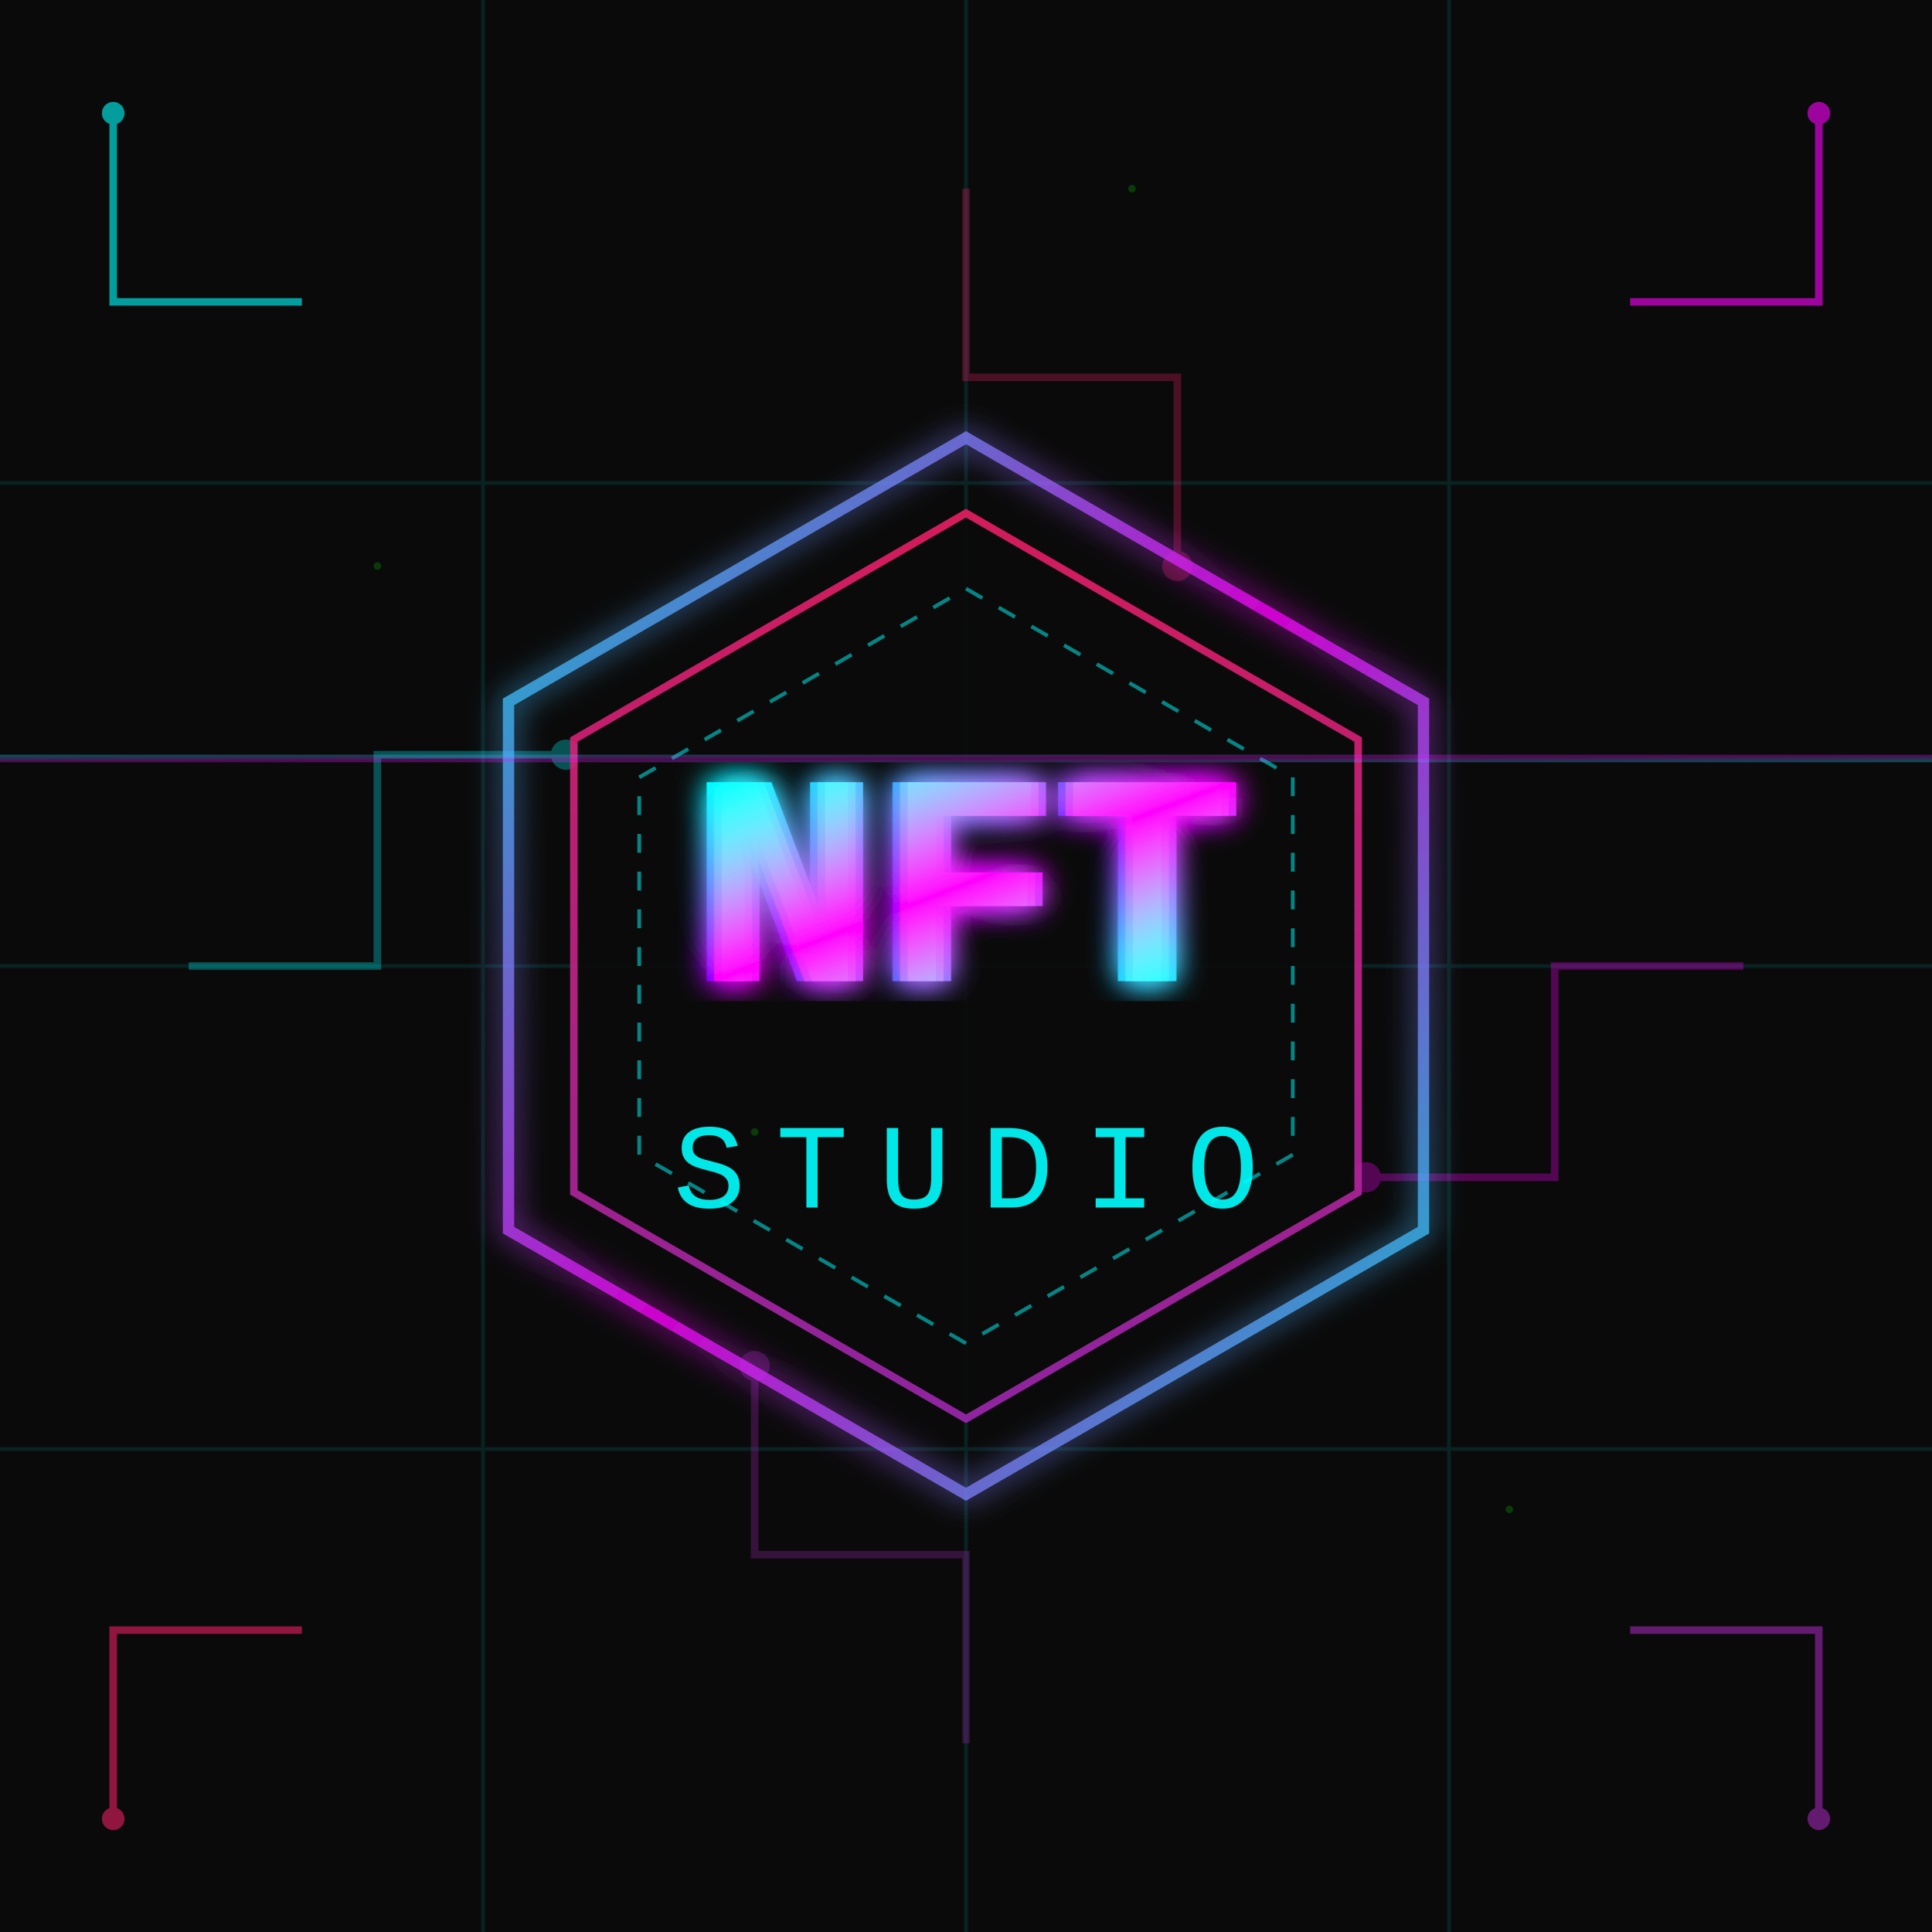
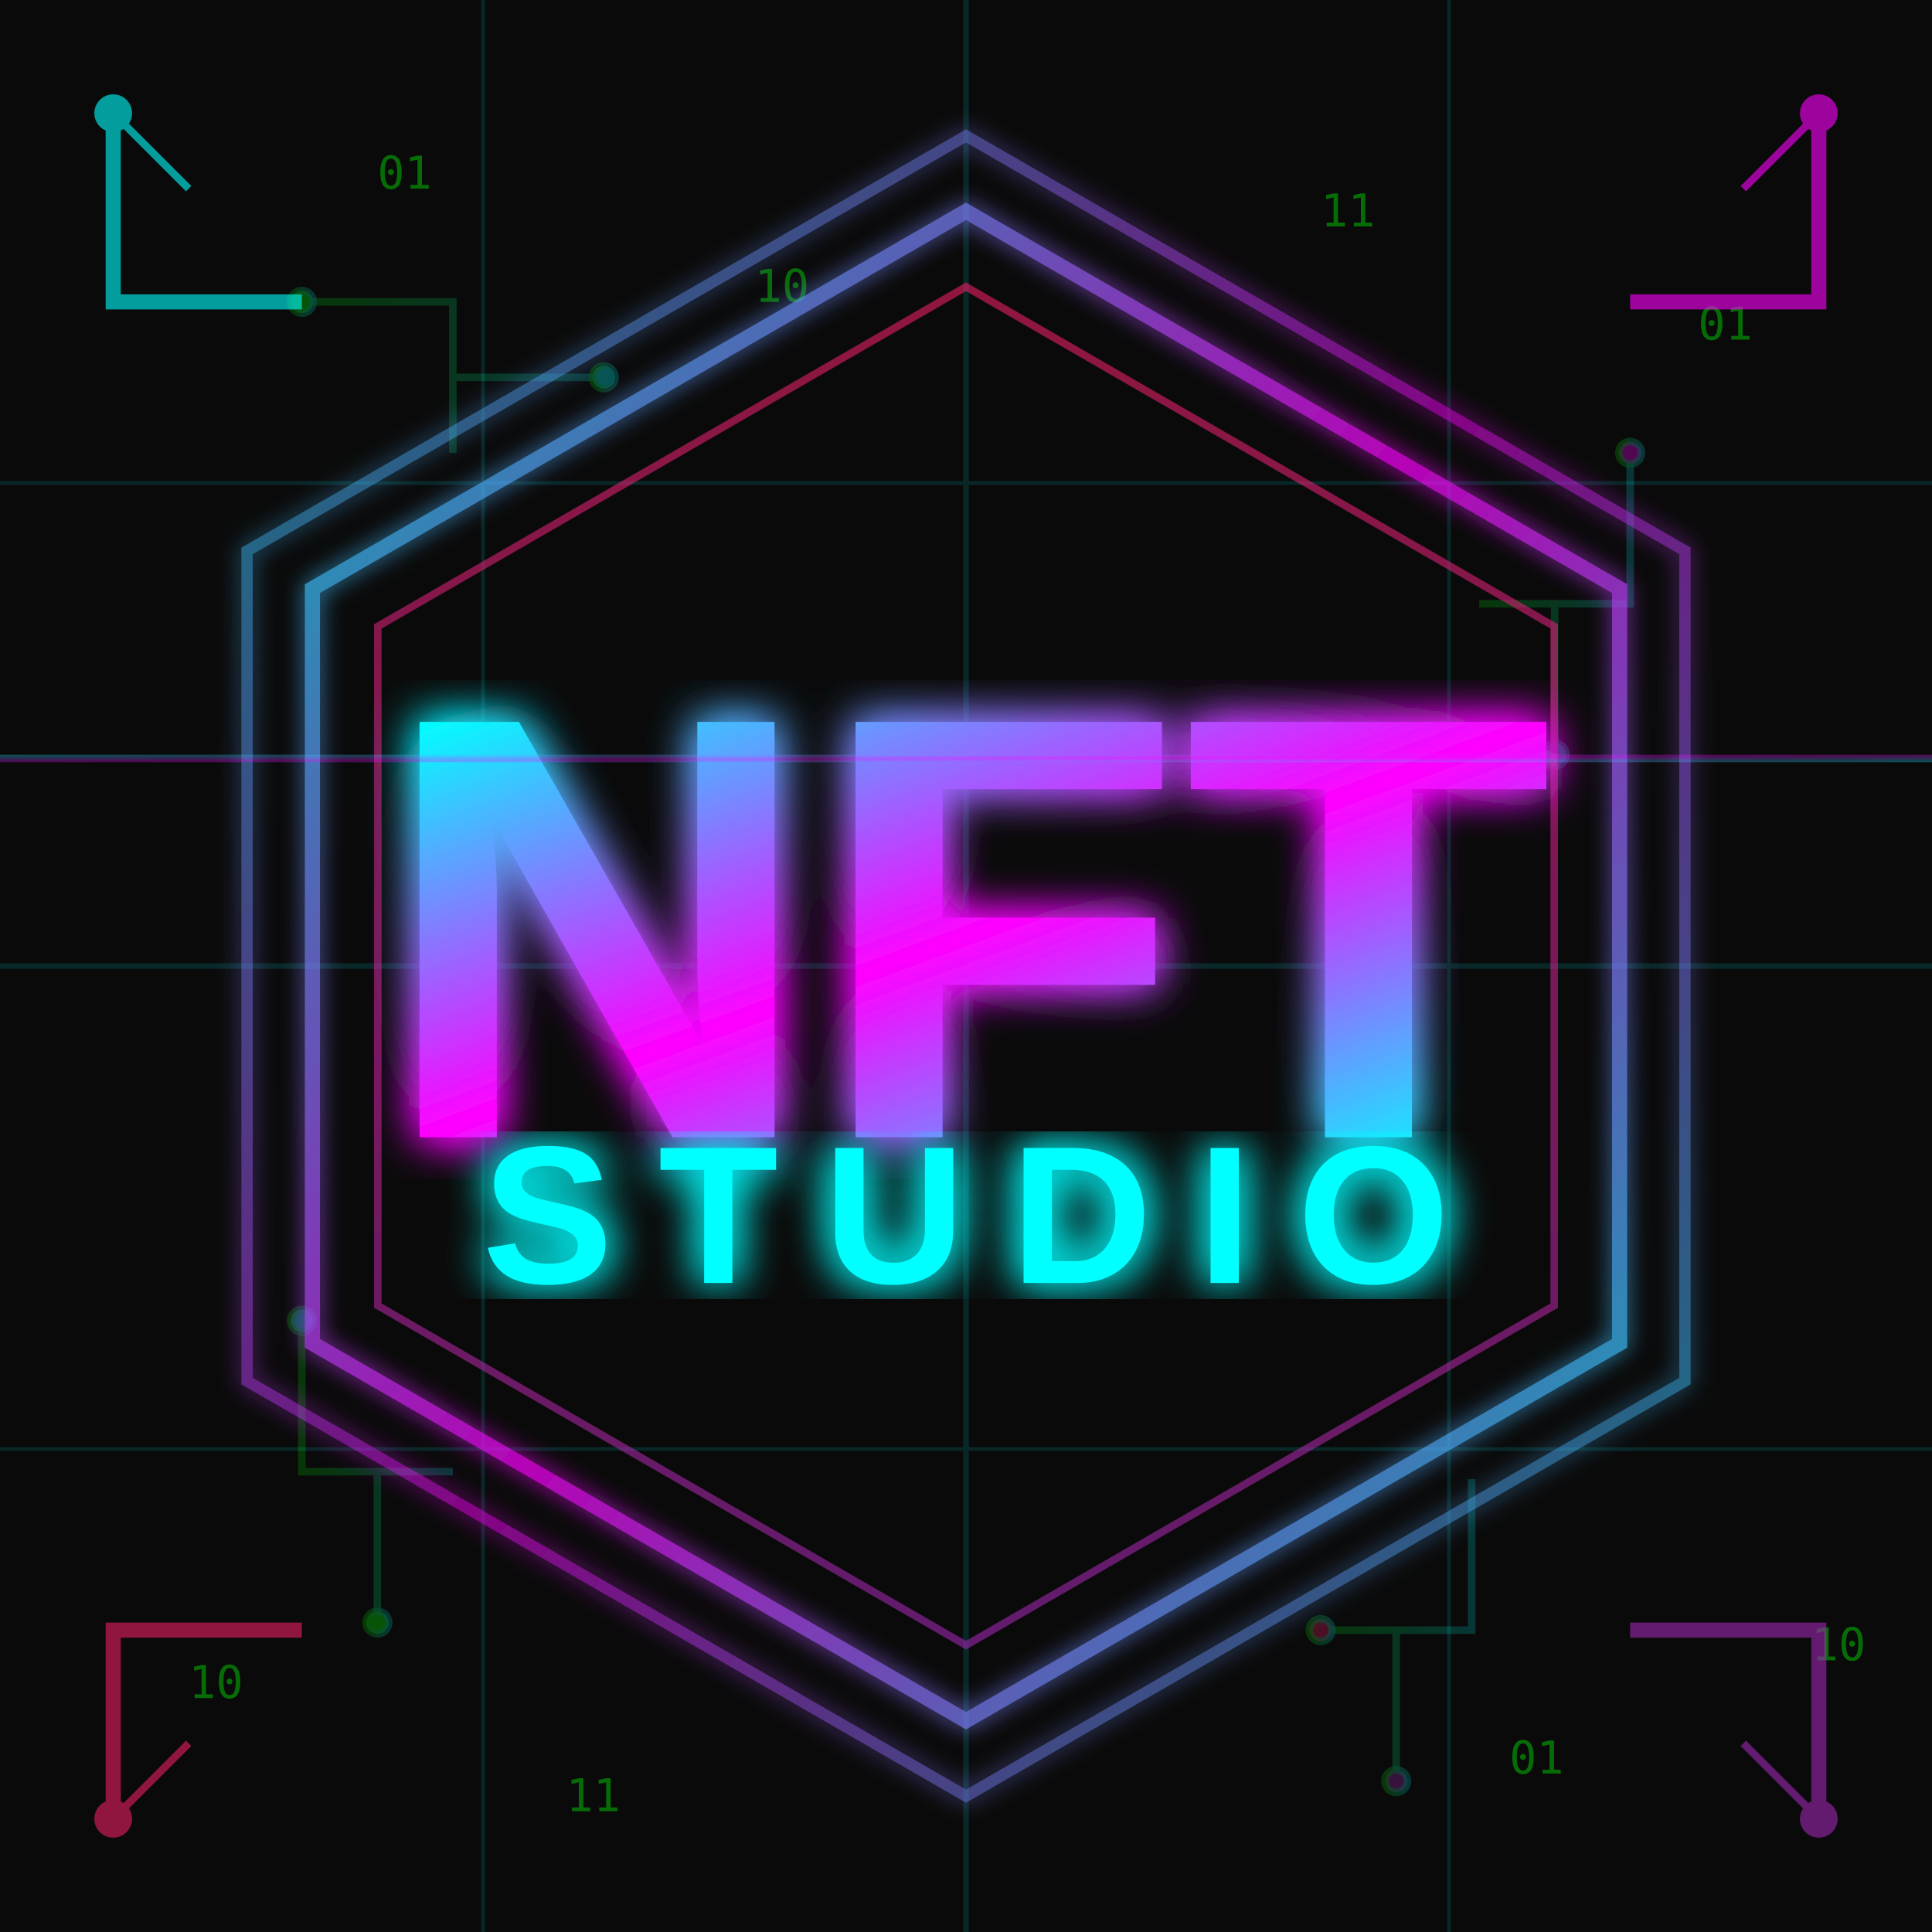
<svg xmlns="http://www.w3.org/2000/svg" width="512" height="512">
  <defs>
    <linearGradient id="neonGrad" x1="0%" y1="0%" x2="100%" y2="100%">
      <stop offset="0%" style="stop-color:#00ffff;stop-opacity:1" />
      <stop offset="50%" style="stop-color:#ff00ff;stop-opacity:1" />
      <stop offset="100%" style="stop-color:#00ffff;stop-opacity:1" />
    </linearGradient>
    <linearGradient id="purpleGrad" x1="0%" y1="0%" x2="0%" y2="100%">
      <stop offset="0%" style="stop-color:#e91e63;stop-opacity:1" />
      <stop offset="100%" style="stop-color:#9c27b0;stop-opacity:1" />
    </linearGradient>
-     <filter id="glitch">
-       <feColorMatrix in="SourceGraphic" mode="matrix" values="1 0 0 0 0  0 1 0 0 0  0 0 1 0 0  0 0 0 1 0" result="red" />
-       <feOffset in="red" dx="2" dy="0" result="redOffset" />
-       <feColorMatrix in="SourceGraphic" mode="matrix" values="0 0 0 0 0  0 1 0 0 0  0 0 1 0 0  0 0 0 1 0" result="cyan" />
-       <feOffset in="cyan" dx="-2" dy="0" result="cyanOffset" />
-       <feBlend mode="screen" in="redOffset" in2="cyanOffset" result="glitch1" />
-       <feBlend mode="screen" in="glitch1" in2="SourceGraphic" />
+     <linearGradient id="greenGrad" x1="0%" y1="0%" x2="100%" y2="0%">
+       <stop offset="0%" style="stop-color:#00ff00;stop-opacity:0.6" />
+       <stop offset="100%" style="stop-color:#00ffff;stop-opacity:0.6" />
+     </linearGradient>
+     <filter id="strongGlow">
+       <feGaussianBlur stdDeviation="6" result="coloredBlur" />
+       <feMerge>
+         <feMergeNode in="coloredBlur" />
+         <feMergeNode in="coloredBlur" />
+         <feMergeNode in="SourceGraphic" />
+       </feMerge>
    </filter>
    <filter id="glow">
-       <feGaussianBlur stdDeviation="4" result="coloredBlur" />
+       <feGaussianBlur stdDeviation="3" result="coloredBlur" />
      <feMerge>
        <feMergeNode in="coloredBlur" />
        <feMergeNode in="SourceGraphic" />
      </feMerge>
    </filter>
+     <filter id="glitch">
+       <feTurbulence type="fractalNoise" baseFrequency="0.05" numOctaves="1" result="noise" />
+       <feDisplacementMap in="SourceGraphic" in2="noise" scale="2" xChannelSelector="R" yChannelSelector="G" />
+     </filter>
  </defs>
  <rect width="512" height="512" fill="#0a0a0a" />
-   <g opacity="0.1">
+   <g opacity="0.12">
    <line x1="0" y1="128" x2="512" y2="128" stroke="#00ffff" stroke-width="1" />
-     <line x1="0" y1="256" x2="512" y2="256" stroke="#00ffff" stroke-width="1" />
+     <line x1="0" y1="256" x2="512" y2="256" stroke="#00ffff" stroke-width="1.5" />
    <line x1="0" y1="384" x2="512" y2="384" stroke="#00ffff" stroke-width="1" />
    <line x1="128" y1="0" x2="128" y2="512" stroke="#00ffff" stroke-width="1" />
-     <line x1="256" y1="0" x2="256" y2="512" stroke="#00ffff" stroke-width="1" />
+     <line x1="256" y1="0" x2="256" y2="512" stroke="#00ffff" stroke-width="1.5" />
    <line x1="384" y1="0" x2="384" y2="512" stroke="#00ffff" stroke-width="1" />
  </g>
-   <g opacity="0.3">
-     <path d="M 50 256 L 100 256 L 100 200 L 150 200" stroke="#00ffff" stroke-width="2" fill="none" />
-     <circle cx="150" cy="200" r="4" fill="#00ffff" />
-     <path d="M 462 256 L 412 256 L 412 312 L 362 312" stroke="#ff00ff" stroke-width="2" fill="none" />
-     <circle cx="362" cy="312" r="4" fill="#ff00ff" />
-     <path d="M 256 50 L 256 100 L 312 100 L 312 150" stroke="#e91e63" stroke-width="2" fill="none" />
-     <circle cx="312" cy="150" r="4" fill="#e91e63" />
-     <path d="M 256 462 L 256 412 L 200 412 L 200 362" stroke="#9c27b0" stroke-width="2" fill="none" />
-     <circle cx="200" cy="362" r="4" fill="#9c27b0" />
+   <g opacity="0.3" stroke="url(#greenGrad)" stroke-width="2" fill="none">
+     <path d="M 80 80 L 120 80 L 120 120 M 120 100 L 160 100" />
+     <circle cx="80" cy="80" r="3" fill="#00ff00" />
+     <circle cx="160" cy="100" r="3" fill="#00ffff" />
+     <path d="M 432 120 L 432 160 L 392 160 M 412 160 L 412 200" />
+     <circle cx="432" cy="120" r="3" fill="#ff00ff" />
+     <circle cx="412" cy="200" r="3" fill="#00ffff" />
+     <path d="M 350 432 L 390 432 L 390 392 M 370 432 L 370 472" />
+     <circle cx="350" cy="432" r="3" fill="#e91e63" />
+     <circle cx="370" cy="472" r="3" fill="#9c27b0" />
+     <path d="M 80 350 L 80 390 L 120 390 M 100 390 L 100 430" />
+     <circle cx="80" cy="350" r="3" fill="#00ffff" />
+     <circle cx="100" cy="430" r="3" fill="#00ff00" />
+   </g>
+   <g opacity="0.4" fill="#00ff00" font-family="monospace" font-size="12">
+     <text x="100" y="50">01</text>
+     <text x="200" y="80">10</text>
+     <text x="350" y="60">11</text>
+     <text x="450" y="90">01</text>
+     <text x="50" y="450">10</text>
+     <text x="150" y="480">11</text>
+     <text x="400" y="470">01</text>
+     <text x="480" y="440">10</text>
  </g>
  <g transform="translate(256, 256)">
-     <polygon points="0,-140 121.24,-70 121.24,70 0,140 -121.24,70 -121.24,-70" fill="none" stroke="url(#neonGrad)" stroke-width="3" filter="url(#glow)" opacity="0.8" />
-     <polygon points="0,-120 103.92,-60 103.92,60 0,120 -103.92,60 -103.92,-60" fill="#0a0a0a" stroke="url(#purpleGrad)" stroke-width="2" opacity="0.9" />
-     <polygon points="0,-100 86.6,-50 86.6,50 0,100 -86.6,50 -86.6,-50" fill="none" stroke="#00ffff" stroke-width="1" opacity="0.5" stroke-dasharray="5,5" />
+     <polygon points="0,-220 190.53,-110 190.53,110 0,220 -190.53,110 -190.53,-110" fill="none" stroke="url(#neonGrad)" stroke-width="3" filter="url(#glow)" opacity="0.5" />
+     <polygon points="0,-200 173.21,-100 173.21,100 0,200 -173.21,100 -173.21,-100" fill="none" stroke="url(#neonGrad)" stroke-width="4" filter="url(#glow)" opacity="0.7" />
+     <polygon points="0,-180 155.88,-90 155.88,90 0,180 -155.88,90 -155.88,-90" fill="none" stroke="url(#purpleGrad)" stroke-width="2" opacity="0.6" />
  </g>
-   <g filter="url(#glitch)">
-     <text x="256" y="260" font-family="Courier New, monospace" font-size="80" font-weight="bold" text-anchor="middle" fill="url(#neonGrad)" filter="url(#glow)">NFT</text>
-   </g>
-   <text x="256" y="320" font-family="Courier New, monospace" font-size="32" font-weight="300" text-anchor="middle" fill="#00ffff" opacity="0.9" letter-spacing="8">STUDIO</text>
+   <text x="256" y="256" font-family="Arial, Helvetica, sans-serif" font-size="160" font-weight="900" text-anchor="middle" dominant-baseline="middle" fill="url(#neonGrad)" filter="url(#strongGlow)">NFT</text>
+   <text x="256" y="340" font-family="Arial, Helvetica, sans-serif" font-size="52" font-weight="600" text-anchor="middle" fill="#00ffff" filter="url(#strongGlow)" letter-spacing="12">STUDIO</text>
  <g opacity="0.6">
-     <path d="M 30 30 L 30 80 L 80 80" stroke="#00ffff" stroke-width="2" fill="none" />
-     <circle cx="30" cy="30" r="3" fill="#00ffff" />
-     <path d="M 482 30 L 482 80 L 432 80" stroke="#ff00ff" stroke-width="2" fill="none" />
-     <circle cx="482" cy="30" r="3" fill="#ff00ff" />
-     <path d="M 30 482 L 30 432 L 80 432" stroke="#e91e63" stroke-width="2" fill="none" />
-     <circle cx="30" cy="482" r="3" fill="#e91e63" />
-     <path d="M 482 482 L 482 432 L 432 432" stroke="#9c27b0" stroke-width="2" fill="none" />
-     <circle cx="482" cy="482" r="3" fill="#9c27b0" />
+     <path d="M 30 30 L 30 80 L 80 80" stroke="#00ffff" stroke-width="4" fill="none" />
+     <circle cx="30" cy="30" r="5" fill="#00ffff" />
+     <line x1="30" y1="30" x2="50" y2="50" stroke="#00ffff" stroke-width="2" />
+     <path d="M 482 30 L 482 80 L 432 80" stroke="#ff00ff" stroke-width="4" fill="none" />
+     <circle cx="482" cy="30" r="5" fill="#ff00ff" />
+     <line x1="482" y1="30" x2="462" y2="50" stroke="#ff00ff" stroke-width="2" />
+     <path d="M 30 482 L 30 432 L 80 432" stroke="#e91e63" stroke-width="4" fill="none" />
+     <circle cx="30" cy="482" r="5" fill="#e91e63" />
+     <line x1="30" y1="482" x2="50" y2="462" stroke="#e91e63" stroke-width="2" />
+     <path d="M 482 482 L 482 432 L 432 432" stroke="#9c27b0" stroke-width="4" fill="none" />
+     <circle cx="482" cy="482" r="5" fill="#9c27b0" />
+     <line x1="482" y1="482" x2="462" y2="462" stroke="#9c27b0" stroke-width="2" />
  </g>
  <rect x="0" y="200" width="512" height="2" fill="url(#neonGrad)" opacity="0.3">
-     <animate attributeName="y" values="0;512;0" dur="8s" repeatCount="indefinite" />
-     <animate attributeName="opacity" values="0.3;0.6;0.3" dur="8s" repeatCount="indefinite" />
+     <animate attributeName="y" values="0;512;0" dur="6s" repeatCount="indefinite" />
+     <animate attributeName="opacity" values="0.3;0.7;0.3" dur="6s" repeatCount="indefinite" />
  </rect>
-   <g opacity="0.2">
-     <circle cx="100" cy="150" r="1" fill="#00ff00">
-       <animate attributeName="cy" values="0;512" dur="5s" repeatCount="indefinite" />
-     </circle>
-     <circle cx="200" cy="300" r="1" fill="#00ff00">
-       <animate attributeName="cy" values="0;512" dur="6s" repeatCount="indefinite" />
-     </circle>
-     <circle cx="300" cy="50" r="1" fill="#00ff00">
-       <animate attributeName="cy" values="0;512" dur="4s" repeatCount="indefinite" />
-     </circle>
-     <circle cx="400" cy="400" r="1" fill="#00ff00">
-       <animate attributeName="cy" values="0;512" dur="7s" repeatCount="indefinite" />
-     </circle>
-   </g>
+   <rect x="0" y="0" width="512" height="512" fill="none" stroke="none" filter="url(#glitch)" opacity="0.05" />
</svg>
